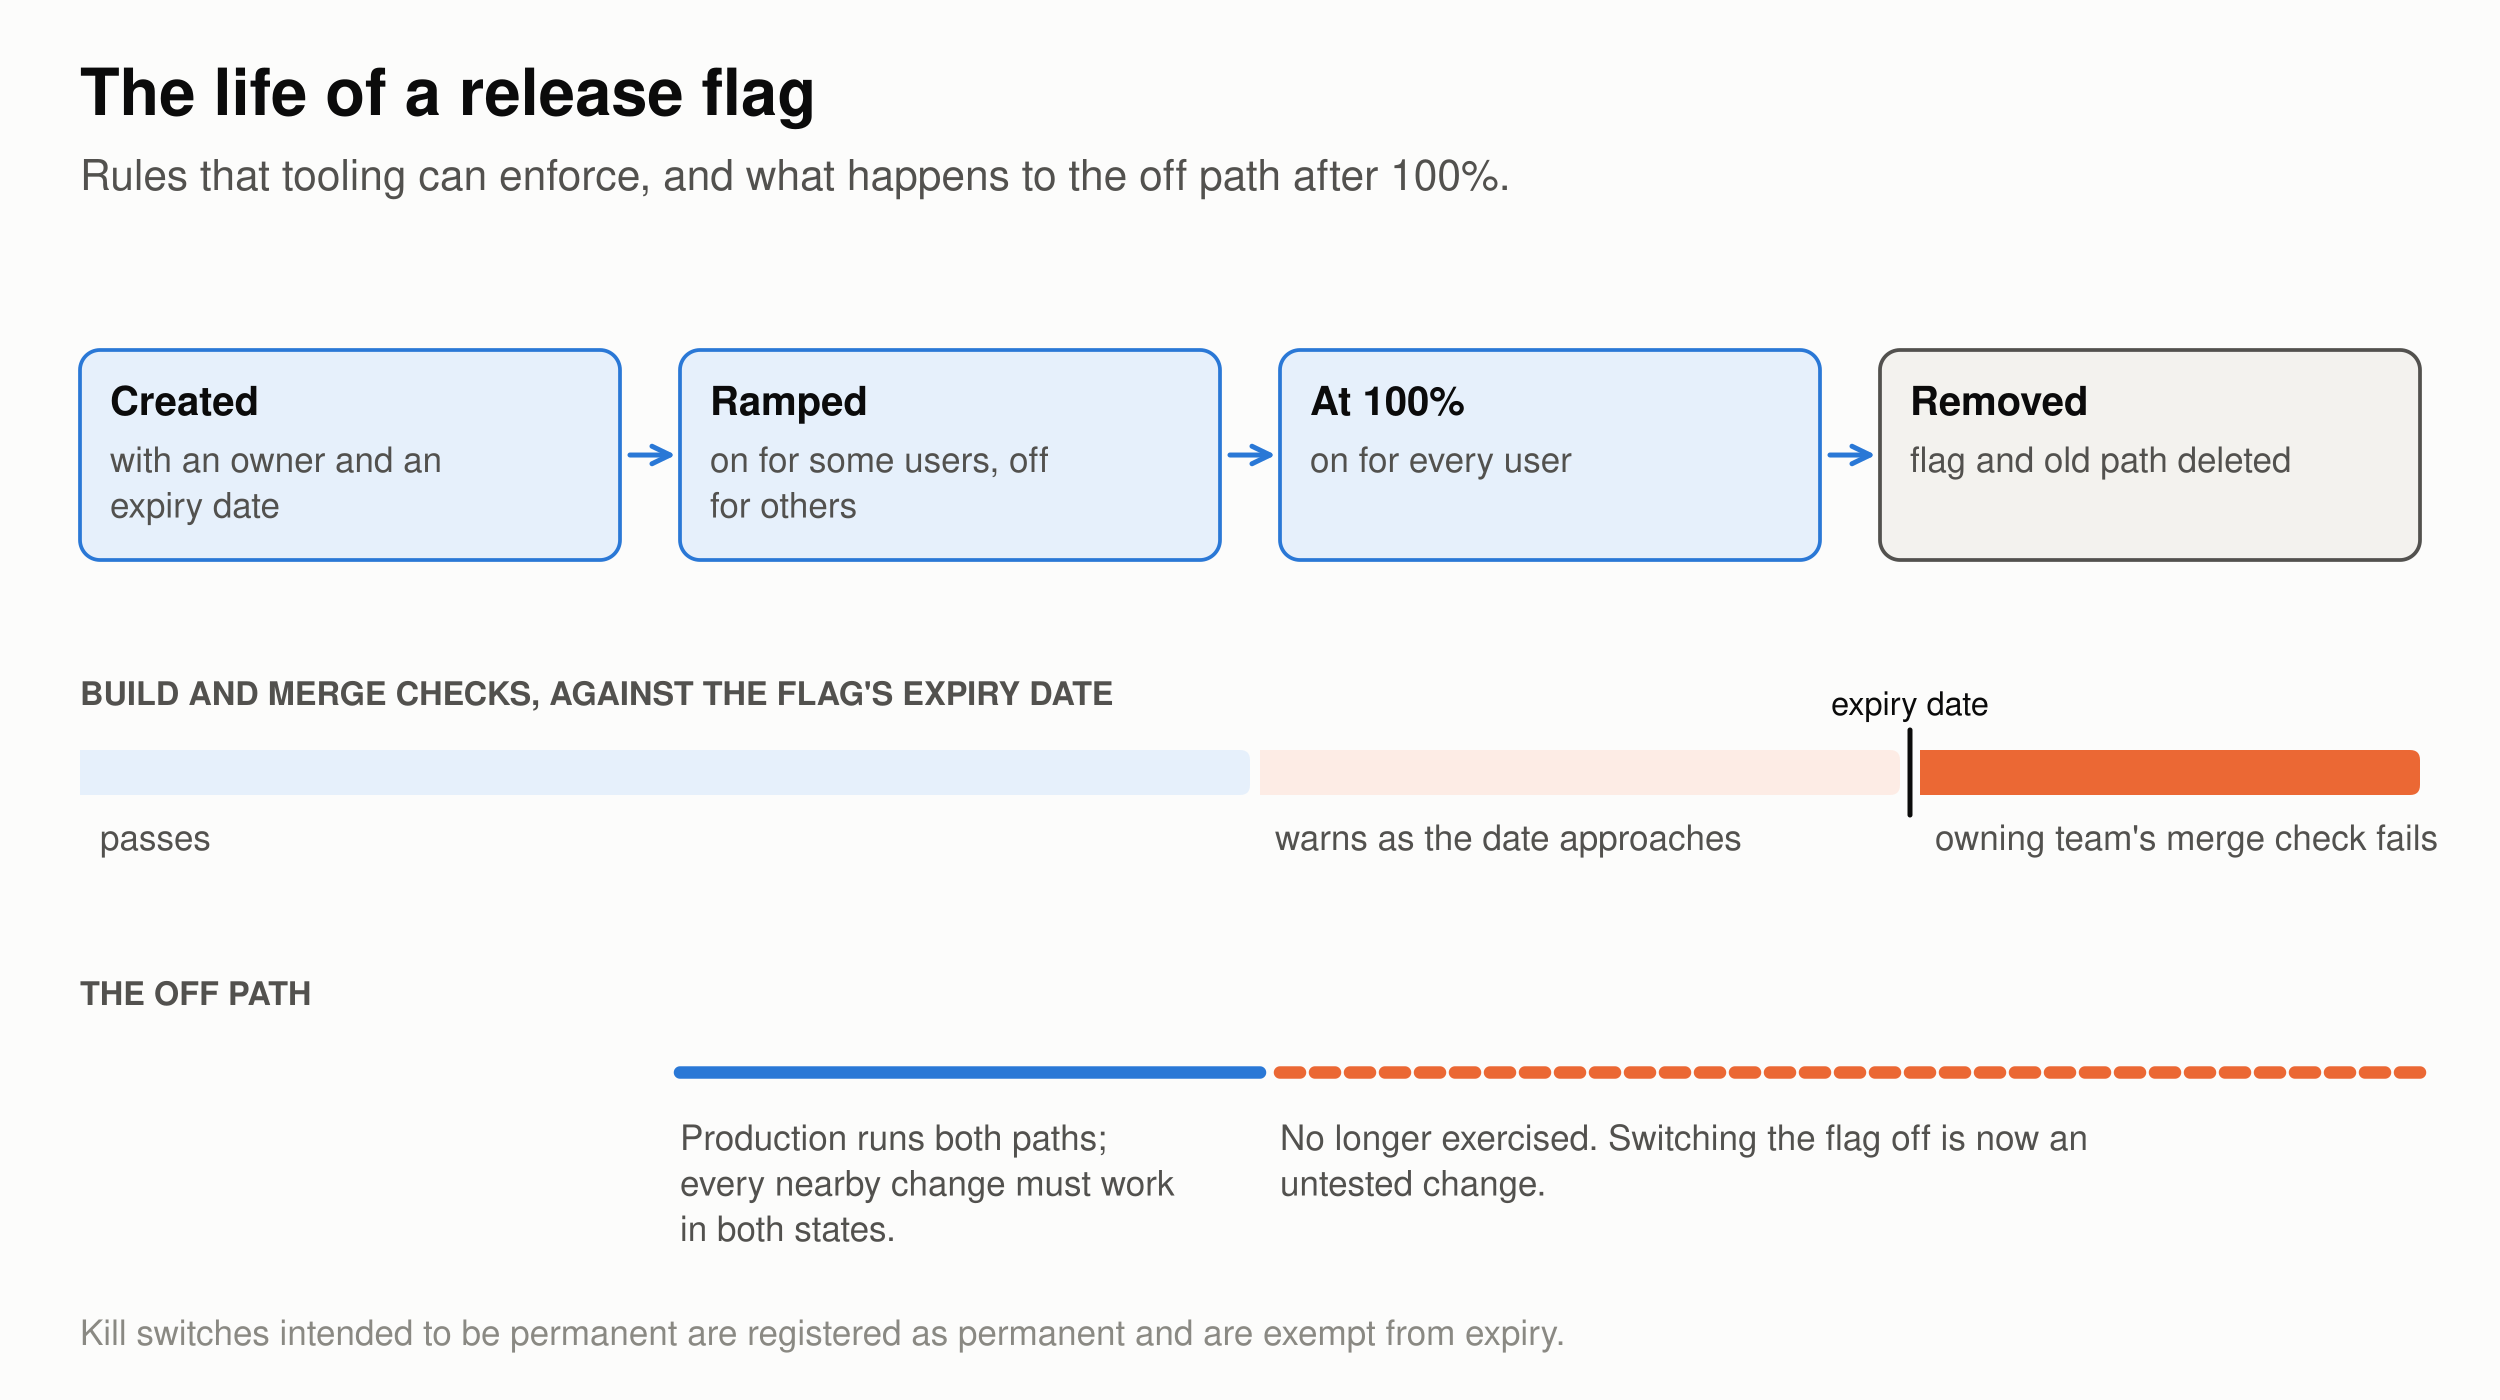
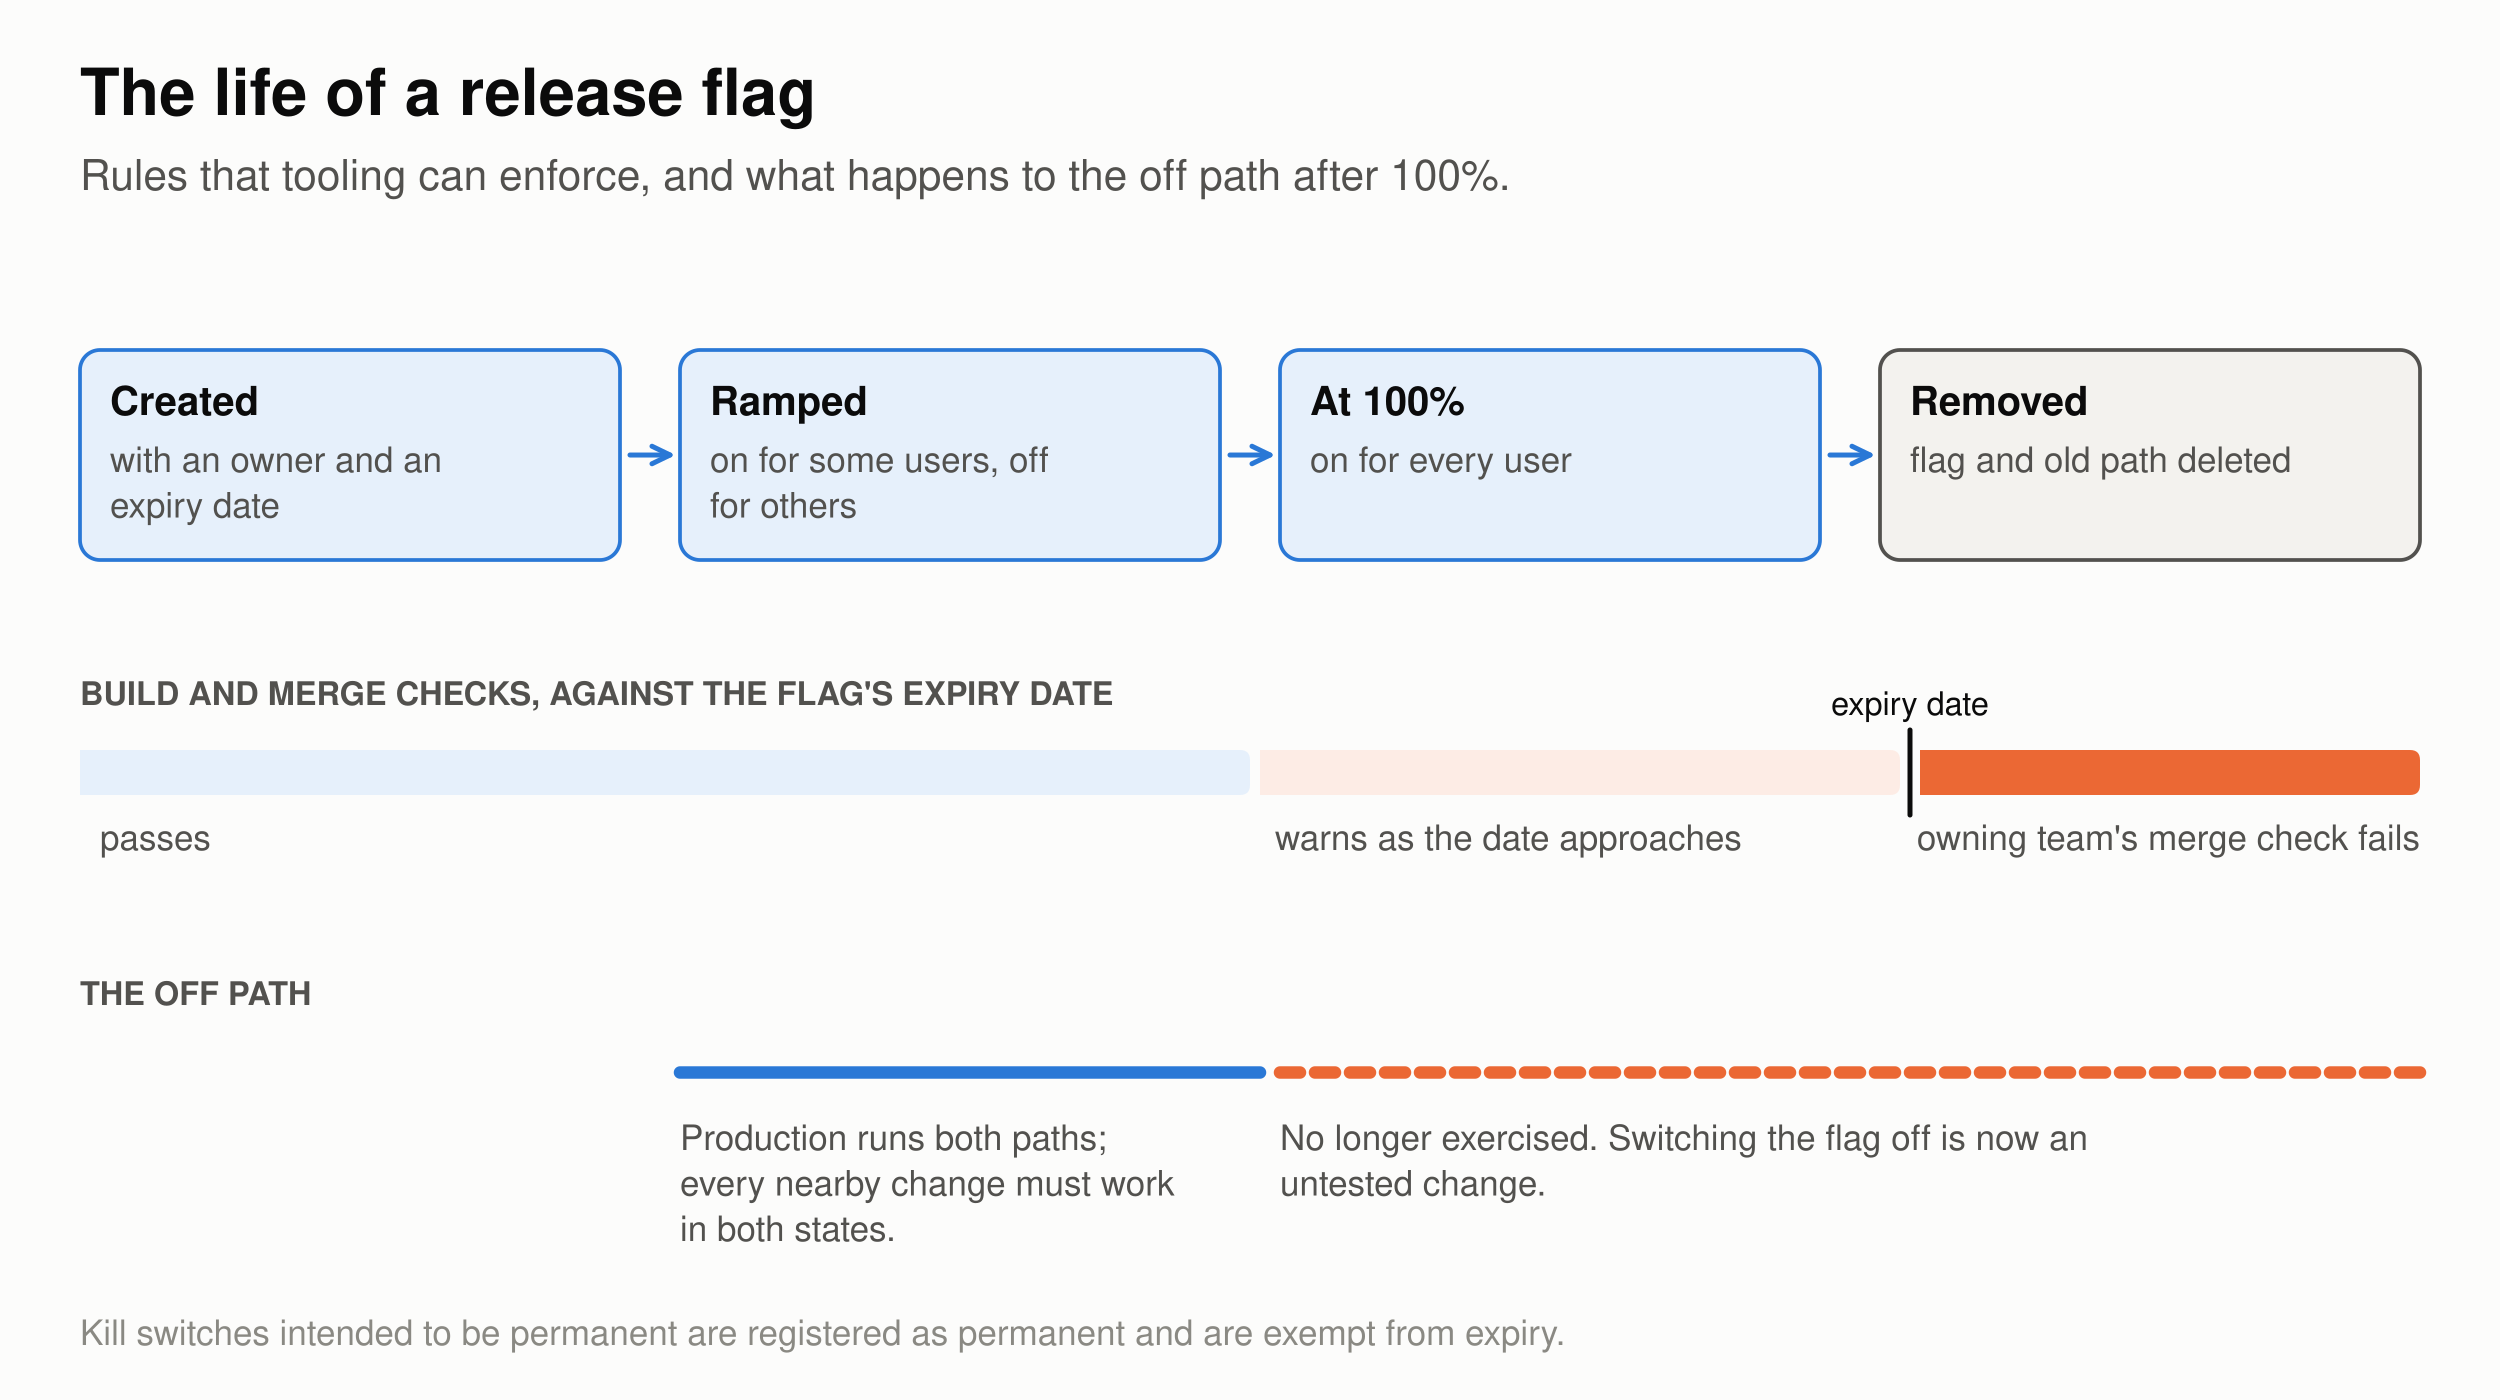
<svg xmlns="http://www.w3.org/2000/svg" width="1000" height="560" viewBox="0 0 1000 560" role="img" aria-labelledby="lifecycle-title lifecycle-desc">
  <g font-family="-apple-system, 'Segoe UI', Helvetica, Arial, sans-serif">
    <rect x="0" y="0" width="1000" height="560" rx="0" fill="#fcfcfb" stroke="none" stroke-width="1.5" />
    <text x="32" y="46" font-size="26" fill="#0b0b0b" font-weight="700" text-anchor="start">The life of a release flag</text>
    <text x="32" y="76" font-size="17" fill="#52514e" font-weight="400" text-anchor="start">Rules that tooling can enforce, and what happens to the off path after 100%.</text>
    <rect x="32" y="140" width="216" height="84" rx="8" fill="#e6f0fb" stroke="#2a78d6" stroke-width="1.5" />
    <text x="44" y="166" font-size="16" fill="#0b0b0b" font-weight="700" text-anchor="start">Created</text>
    <text x="44" y="188.8" font-size="14" fill="#52514e" font-weight="400" text-anchor="start">with an owner and an</text>
    <text x="44" y="207" font-size="14" fill="#52514e" font-weight="400" text-anchor="start">expiry date</text>
    <line x1="252" y1="182" x2="268" y2="182" stroke="#2a78d6" stroke-width="2" stroke-linecap="round" />
    <path d="M 260.8 178.5 L 268 182 L 260.8 185.5" fill="none" stroke="#2a78d6" stroke-width="2" stroke-linecap="round" stroke-linejoin="round" />
    <rect x="272" y="140" width="216" height="84" rx="8" fill="#e6f0fb" stroke="#2a78d6" stroke-width="1.5" />
    <text x="284" y="166" font-size="16" fill="#0b0b0b" font-weight="700" text-anchor="start">Ramped</text>
    <text x="284" y="188.8" font-size="14" fill="#52514e" font-weight="400" text-anchor="start">on for some users, off</text>
    <text x="284" y="207" font-size="14" fill="#52514e" font-weight="400" text-anchor="start">for others</text>
    <line x1="492" y1="182" x2="508" y2="182" stroke="#2a78d6" stroke-width="2" stroke-linecap="round" />
    <path d="M 500.8 178.5 L 508 182 L 500.8 185.5" fill="none" stroke="#2a78d6" stroke-width="2" stroke-linecap="round" stroke-linejoin="round" />
    <rect x="512" y="140" width="216" height="84" rx="8" fill="#e6f0fb" stroke="#2a78d6" stroke-width="1.5" />
    <text x="524" y="166" font-size="16" fill="#0b0b0b" font-weight="700" text-anchor="start">At 100%</text>
    <text x="524" y="188.8" font-size="14" fill="#52514e" font-weight="400" text-anchor="start">on for every user</text>
    <line x1="732" y1="182" x2="748" y2="182" stroke="#2a78d6" stroke-width="2" stroke-linecap="round" />
    <path d="M 740.8 178.5 L 748 182 L 740.8 185.5" fill="none" stroke="#2a78d6" stroke-width="2" stroke-linecap="round" stroke-linejoin="round" />
    <rect x="752" y="140" width="216" height="84" rx="8" fill="#f3f2ee" stroke="#52514e" stroke-width="1.5" />
    <text x="764" y="166" font-size="16" fill="#0b0b0b" font-weight="700" text-anchor="start">Removed</text>
    <text x="764" y="188.8" font-size="14" fill="#52514e" font-weight="400" text-anchor="start">flag and old path deleted</text>
    <text x="32" y="282" font-size="13" fill="#52514e" font-weight="700" text-anchor="start">BUILD AND MERGE CHECKS, AGAINST THE FLAG'S EXPIRY DATE</text>
    <path d="M 32 300 H 496 Q 500 300 500 304 V 314 Q 500 318 496 318 H 32 Z" fill="#e6f0fb" />
    <text x="40" y="340" font-size="14" fill="#52514e" font-weight="400" text-anchor="start">passes</text>
    <path d="M 504 300 H 756 Q 760 300 760 304 V 314 Q 760 318 756 318 H 504 Z" fill="#fdece5" />
    <text x="510" y="340" font-size="14" fill="#52514e" font-weight="400" text-anchor="start">warns as the date approaches</text>
    <path d="M 768 300 H 964 Q 968 300 968 304 V 314 Q 968 318 964 318 H 768 Z" fill="#eb6834" />
    <line x1="764" y1="292" x2="764" y2="326" stroke="#0b0b0b" stroke-width="2" stroke-linecap="round" />
-     <text x="774" y="340" font-size="14" fill="#52514e" font-weight="400" text-anchor="start">owning team's merge check fails</text>
+     <text x="968" y="340" font-size="14" fill="#52514e" font-weight="400" text-anchor="end">owning team's merge check fails</text>
    <text x="764" y="286" font-size="13" fill="#0b0b0b" font-weight="400" text-anchor="middle">expiry date</text>
    <text x="32" y="402" font-size="13" fill="#52514e" font-weight="700" text-anchor="start">THE OFF PATH</text>
    <line x1="272" y1="429" x2="504" y2="429" stroke="#2a78d6" stroke-width="5" stroke-linecap="round" />
    <text x="272" y="460" font-size="14" fill="#52514e" font-weight="400" text-anchor="start">Production runs both paths;</text>
    <text x="272" y="478.2" font-size="14" fill="#52514e" font-weight="400" text-anchor="start">every nearby change must work</text>
    <text x="272" y="496.4" font-size="14" fill="#52514e" font-weight="400" text-anchor="start">in both states.</text>
    <line x1="512" y1="429" x2="968" y2="429" stroke="#eb6834" stroke-width="5" stroke-linecap="round" stroke-dasharray="8 6" />
    <text x="512" y="460" font-size="14" fill="#52514e" font-weight="400" text-anchor="start">No longer exercised. Switching the flag off is now an</text>
    <text x="512" y="478.2" font-size="14" fill="#52514e" font-weight="400" text-anchor="start">untested change.</text>
    <text x="32" y="538" font-size="14" fill="#8a8983" font-weight="400" text-anchor="start">Kill switches intended to be permanent are registered as permanent and are exempt from expiry.</text>
  </g>
</svg>
